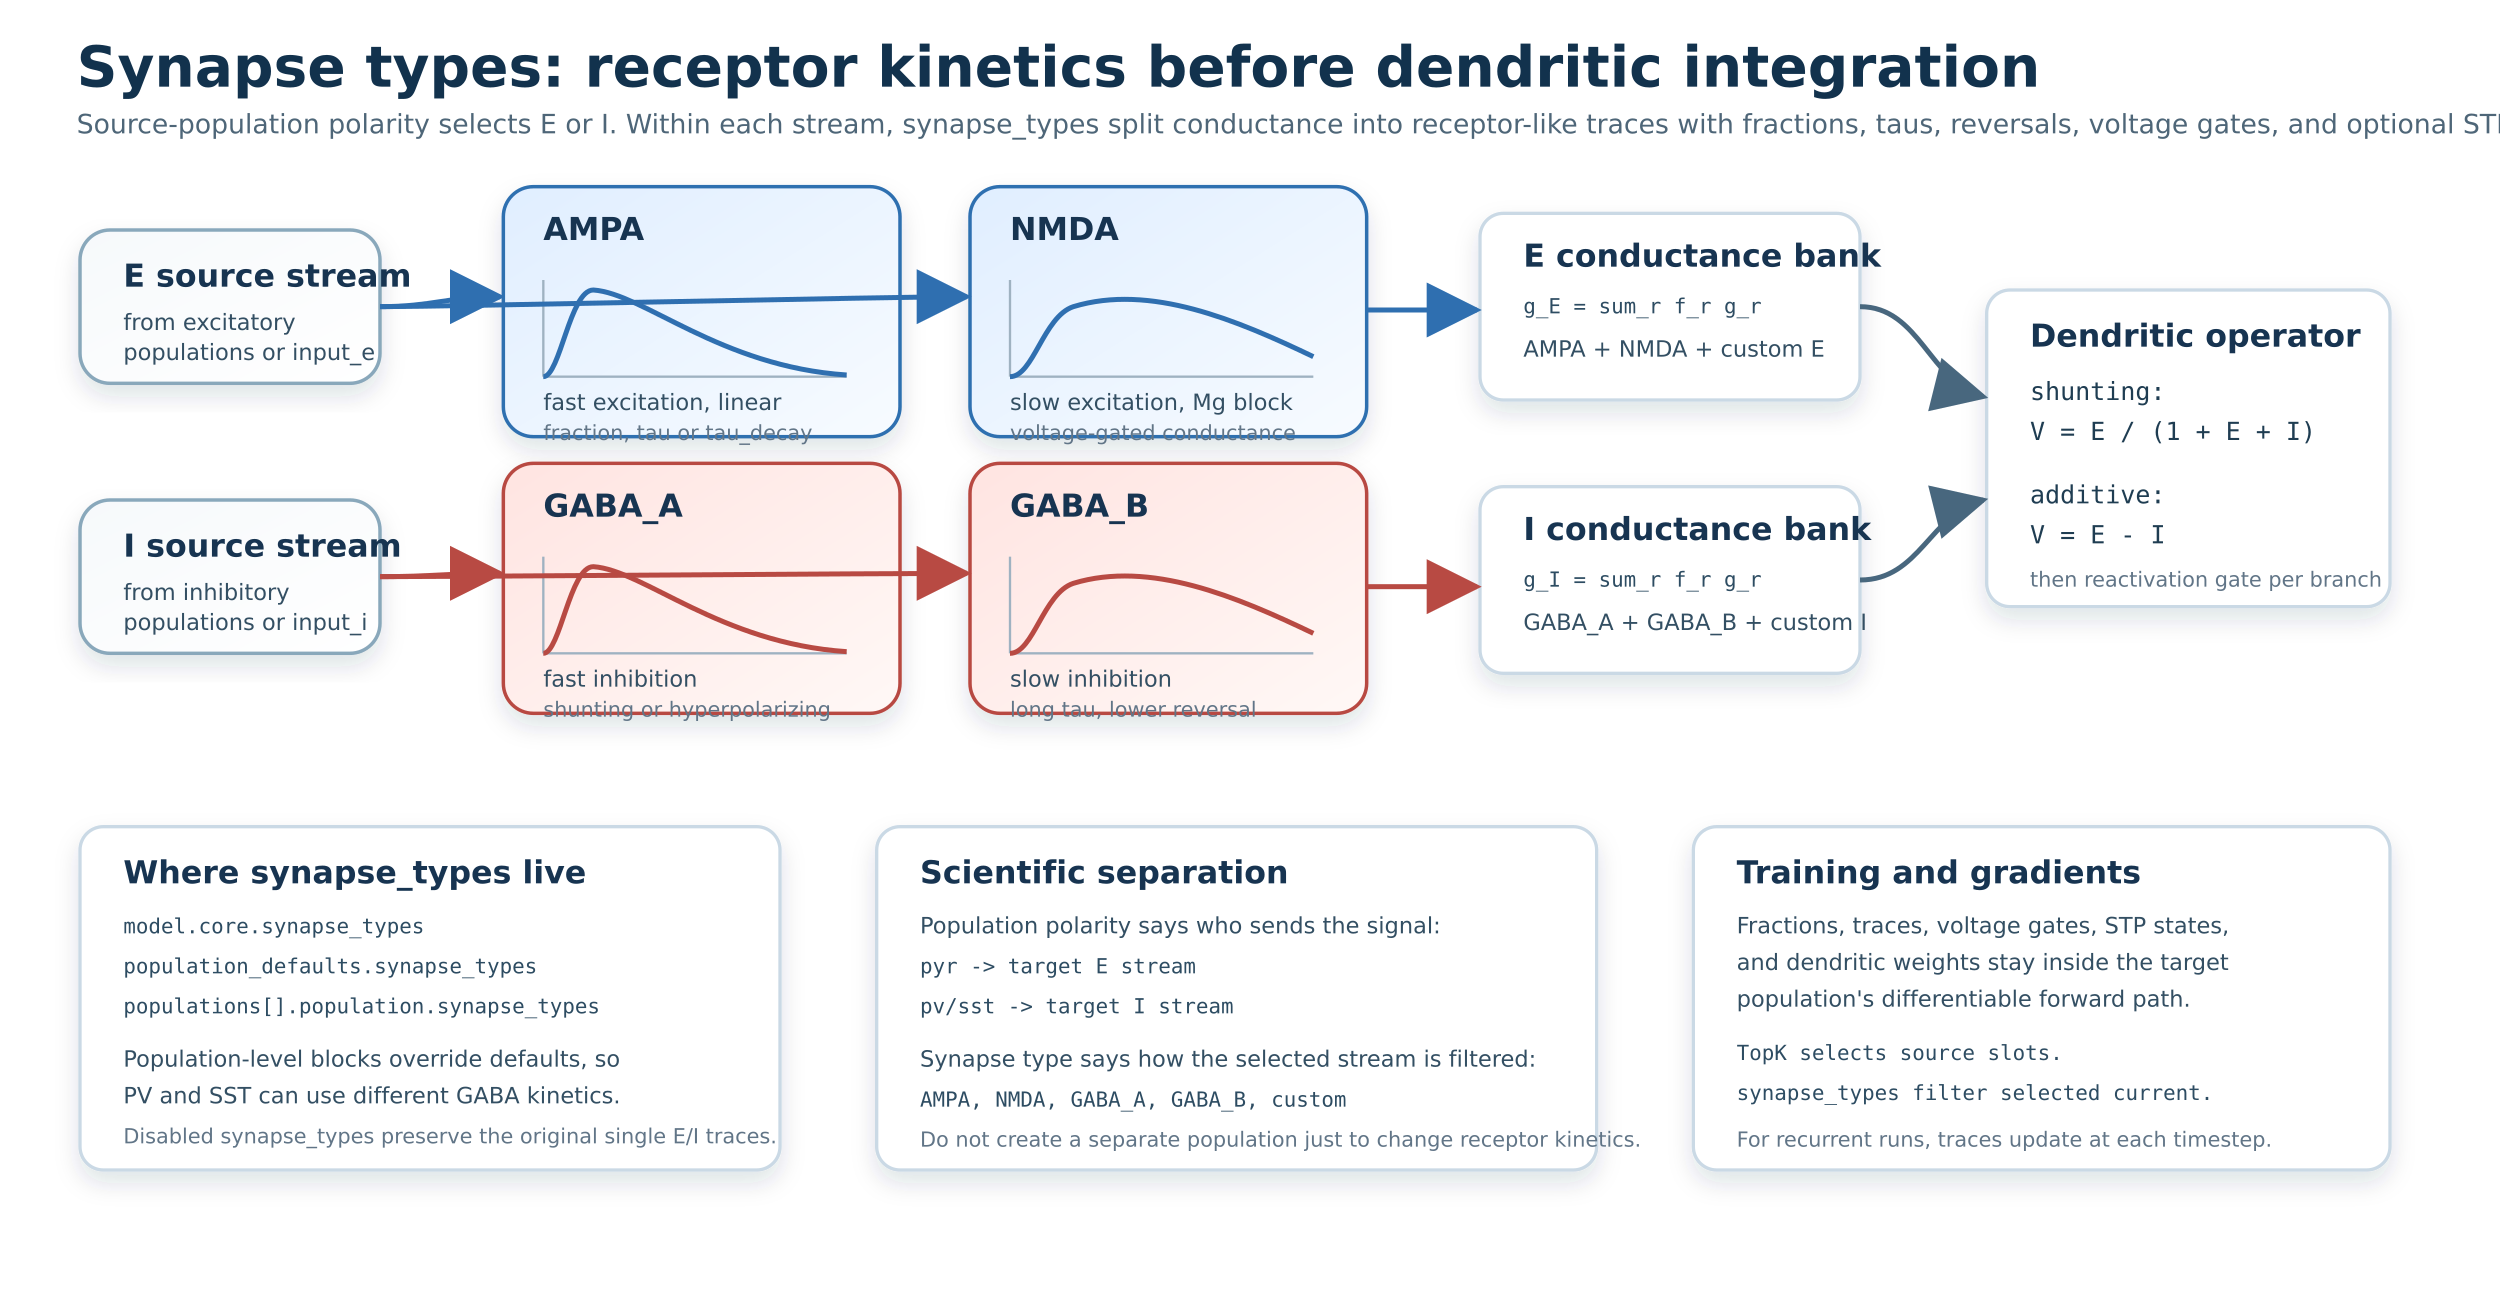
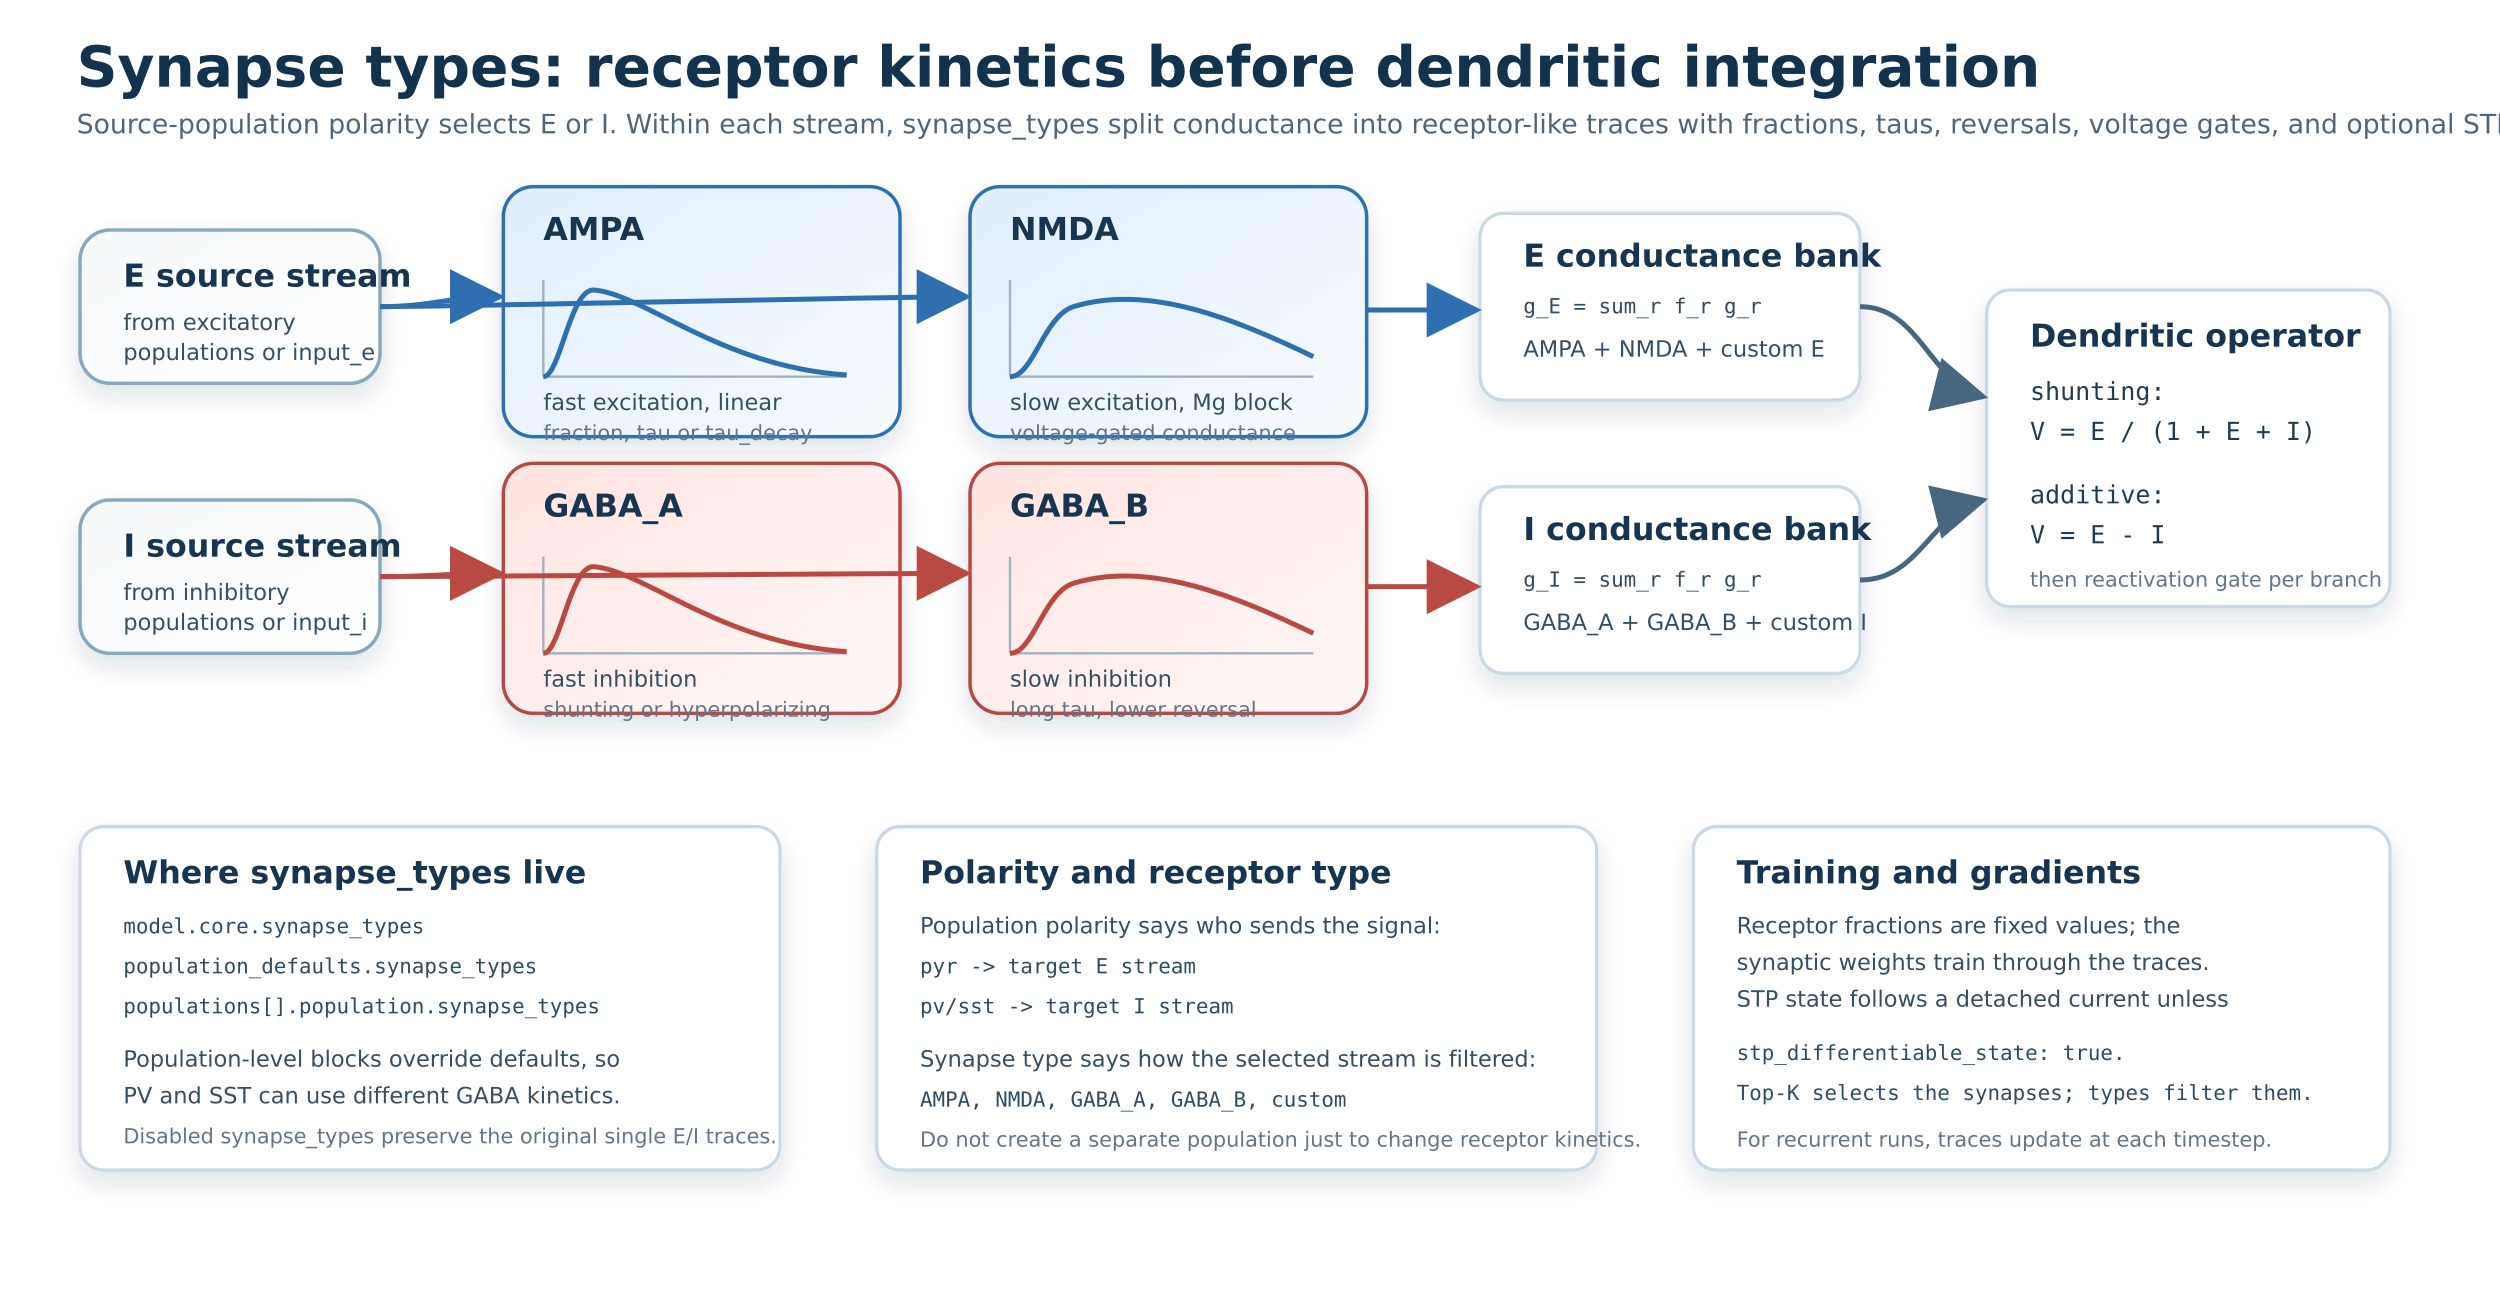
<svg xmlns="http://www.w3.org/2000/svg" width="1500" height="780" viewBox="0 0 1500 780" role="img" aria-labelledby="title desc">
  <defs>
    <linearGradient id="blueCard" x1="0" y1="0" x2="1" y2="1">
      <stop offset="0%" stop-color="#e0eeff" />
      <stop offset="100%" stop-color="#f7fbff" />
    </linearGradient>
    <linearGradient id="redCard" x1="0" y1="0" x2="1" y2="1">
      <stop offset="0%" stop-color="#ffe4e1" />
      <stop offset="100%" stop-color="#fff8f6" />
    </linearGradient>
    <linearGradient id="neutral" x1="0" y1="0" x2="1" y2="1">
      <stop offset="0%" stop-color="#f6f9fb" />
      <stop offset="100%" stop-color="#ffffff" />
    </linearGradient>
    <filter id="shadow" x="-10%" y="-15%" width="120%" height="134%">
      <feDropShadow dx="0" dy="7" stdDeviation="7" flood-color="#173451" flood-opacity="0.13" />
    </filter>
    <marker id="arrow" markerWidth="13" markerHeight="11" refX="10" refY="5.5" orient="auto">
      <path d="M0,0 L11,5.5 L0,11 z" fill="#48677e" />
    </marker>
    <marker id="eArrow" markerWidth="13" markerHeight="11" refX="10" refY="5.5" orient="auto">
      <path d="M0,0 L11,5.5 L0,11 z" fill="#2f6fb0" />
    </marker>
    <marker id="iArrow" markerWidth="13" markerHeight="11" refX="10" refY="5.5" orient="auto">
      <path d="M0,0 L11,5.5 L0,11 z" fill="#b84a43" />
    </marker>
    <style>
      .title { font: 700 34px "DejaVu Sans", Arial, sans-serif; fill: #12324d; }
      .subtitle { font: 400 16px "DejaVu Sans", Arial, sans-serif; fill: #4e6678; }
      .card { filter: url(#shadow); stroke-width: 2.1; rx: 18; }
      .name { font: 700 19px "DejaVu Sans", Arial, sans-serif; fill: #173451; }
      .body { font: 400 13.5px "DejaVu Sans", Arial, sans-serif; fill: #334f63; }
      .small { font: 400 12.5px "DejaVu Sans", Arial, sans-serif; fill: #617587; }
      .code { font: 400 12.5px "DejaVu Sans Mono", Consolas, monospace; fill: #2d4c62; }
      .axis { stroke: #9fb2c1; stroke-width: 1.4; }
      .eCurve { stroke: #2f6fb0; stroke-width: 3; fill: none; }
      .iCurve { stroke: #b84a43; stroke-width: 3; fill: none; }
      .arrow { stroke: #48677e; stroke-width: 3; fill: none; marker-end: url(#arrow); }
      .eArrow { stroke: #2f6fb0; stroke-width: 3; fill: none; marker-end: url(#eArrow); }
      .iArrow { stroke: #b84a43; stroke-width: 3; fill: none; marker-end: url(#iArrow); }
      .sum { fill: #ffffff; stroke: #cad9e5; stroke-width: 2; rx: 14; filter: url(#shadow); }
      .formula { font: 400 15px "DejaVu Sans Mono", Consolas, monospace; fill: #1f3d52; }
    </style>
  </defs>
  <rect width="1500" height="780" fill="#ffffff" />
  <text class="title" x="46" y="52">Synapse types: receptor kinetics before dendritic integration</text>
  <text class="subtitle" x="46" y="80">Source-population polarity selects E or I. Within each stream, synapse_types split conductance into receptor-like traces with fractions, taus, reversals, voltage gates, and optional STP.</text>
  <rect class="card" x="48" y="138" width="180" height="92" fill="url(#neutral)" stroke="#89a8bb" />
  <text class="name" x="74" y="172">E source stream</text>
  <text class="body" x="74" y="198">from excitatory</text>
  <text class="body" x="74" y="216">populations or input_e</text>
  <rect class="card" x="48" y="300" width="180" height="92" fill="url(#neutral)" stroke="#89a8bb" />
  <text class="name" x="74" y="334">I source stream</text>
  <text class="body" x="74" y="360">from inhibitory</text>
  <text class="body" x="74" y="378">populations or input_i</text>
  <rect class="card" x="302" y="112" width="238" height="150" fill="url(#blueCard)" stroke="#2f6fb0" />
  <text class="name" x="326" y="144">AMPA</text>
  <path class="axis" d="M326,226 L508,226 M326,226 L326,168" />
  <path class="eCurve" d="M326,226 C336,226 342,174 356,174 C386,176 432,220 508,225" />
  <text class="body" x="326" y="246">fast excitation, linear</text>
  <text class="small" x="326" y="264">fraction, tau or tau_decay</text>
  <rect class="card" x="582" y="112" width="238" height="150" fill="url(#blueCard)" stroke="#2f6fb0" />
  <text class="name" x="606" y="144">NMDA</text>
  <path class="axis" d="M606,226 L788,226 M606,226 L606,168" />
  <path class="eCurve" d="M606,226 C620,226 626,190 644,184 C690,170 742,192 788,214" />
  <text class="body" x="606" y="246">slow excitation, Mg block</text>
  <text class="small" x="606" y="264">voltage-gated conductance</text>
  <rect class="card" x="302" y="278" width="238" height="150" fill="url(#redCard)" stroke="#b84a43" />
  <text class="name" x="326" y="310">GABA_A</text>
  <path class="axis" d="M326,392 L508,392 M326,392 L326,334" />
  <path class="iCurve" d="M326,392 C336,392 342,340 356,340 C386,342 432,386 508,391" />
  <text class="body" x="326" y="412">fast inhibition</text>
  <text class="small" x="326" y="430">shunting or hyperpolarizing</text>
  <rect class="card" x="582" y="278" width="238" height="150" fill="url(#redCard)" stroke="#b84a43" />
  <text class="name" x="606" y="310">GABA_B</text>
  <path class="axis" d="M606,392 L788,392 M606,392 L606,334" />
  <path class="iCurve" d="M606,392 C620,392 626,356 644,350 C690,336 742,358 788,380" />
  <text class="body" x="606" y="412">slow inhibition</text>
  <text class="small" x="606" y="430">long tau, lower reversal</text>
  <path class="eArrow" d="M228,184 C260,184 268,178 300,178" />
  <path class="eArrow" d="M228,184 C268,184 536,178 580,178" />
  <path class="iArrow" d="M228,346 C260,346 268,344 300,344" />
  <path class="iArrow" d="M228,346 C268,346 536,344 580,344" />
  <rect class="sum" x="888" y="128" width="228" height="112" />
  <text class="name" x="914" y="160">E conductance bank</text>
  <text class="code" x="914" y="188">g_E = sum_r f_r g_r</text>
  <text class="body" x="914" y="214">AMPA + NMDA + custom E</text>
  <rect class="sum" x="888" y="292" width="228" height="112" />
  <text class="name" x="914" y="324">I conductance bank</text>
  <text class="code" x="914" y="352">g_I = sum_r f_r g_r</text>
  <text class="body" x="914" y="378">GABA_A + GABA_B + custom I</text>
  <path class="eArrow" d="M820,186 L886,186" />
  <path class="iArrow" d="M820,352 L886,352" />
  <rect class="sum" x="1192" y="174" width="242" height="190" />
  <text class="name" x="1218" y="208">Dendritic operator</text>
  <text class="formula" x="1218" y="240">shunting:</text>
  <text class="formula" x="1218" y="264">V = E / (1 + E + I)</text>
  <text class="formula" x="1218" y="302">additive:</text>
  <text class="formula" x="1218" y="326">V = E - I</text>
  <text class="small" x="1218" y="352">then reactivation gate per branch</text>
  <path class="arrow" d="M1116,184 C1152,184 1158,230 1190,238" />
  <path class="arrow" d="M1116,348 C1152,348 1158,308 1190,300" />
  <rect class="sum" x="48" y="496" width="420" height="206" />
  <text class="name" x="74" y="530">Where synapse_types live</text>
  <text class="code" x="74" y="560">model.core.synapse_types</text>
  <text class="code" x="74" y="584">population_defaults.synapse_types</text>
  <text class="code" x="74" y="608">populations[].population.synapse_types</text>
  <text class="body" x="74" y="640">Population-level blocks override defaults, so</text>
  <text class="body" x="74" y="662">PV and SST can use different GABA kinetics.</text>
  <text class="small" x="74" y="686">Disabled synapse_types preserve the original single E/I traces.</text>
  <rect class="sum" x="526" y="496" width="432" height="206" />
-   <text class="name" x="552" y="530">Scientific separation</text>
+   <text class="name" x="552" y="530">Polarity and receptor type</text>
  <text class="body" x="552" y="560">Population polarity says who sends the signal:</text>
  <text class="code" x="552" y="584">pyr -&gt; target E stream</text>
  <text class="code" x="552" y="608">pv/sst -&gt; target I stream</text>
  <text class="body" x="552" y="640">Synapse type says how the selected stream is filtered:</text>
  <text class="code" x="552" y="664">AMPA, NMDA, GABA_A, GABA_B, custom</text>
  <text class="small" x="552" y="688">Do not create a separate population just to change receptor kinetics.</text>
  <rect class="sum" x="1016" y="496" width="418" height="206" />
  <text class="name" x="1042" y="530">Training and gradients</text>
-   <text class="body" x="1042" y="560">Fractions, traces, voltage gates, STP states,</text>
-   <text class="body" x="1042" y="582">and dendritic weights stay inside the target</text>
-   <text class="body" x="1042" y="604">population's differentiable forward path.</text>
-   <text class="code" x="1042" y="636">TopK selects source slots.</text>
-   <text class="code" x="1042" y="660">synapse_types filter selected current.</text>
+   <text class="body" x="1042" y="560">Receptor fractions are fixed values; the</text>
+   <text class="body" x="1042" y="582">synaptic weights train through the traces.</text>
+   <text class="body" x="1042" y="604">STP state follows a detached current unless</text>
+   <text class="code" x="1042" y="636">stp_differentiable_state: true.</text>
+   <text class="code" x="1042" y="660">Top-K selects the synapses; types filter them.</text>
  <text class="small" x="1042" y="688">For recurrent runs, traces update at each timestep.</text>
</svg>
